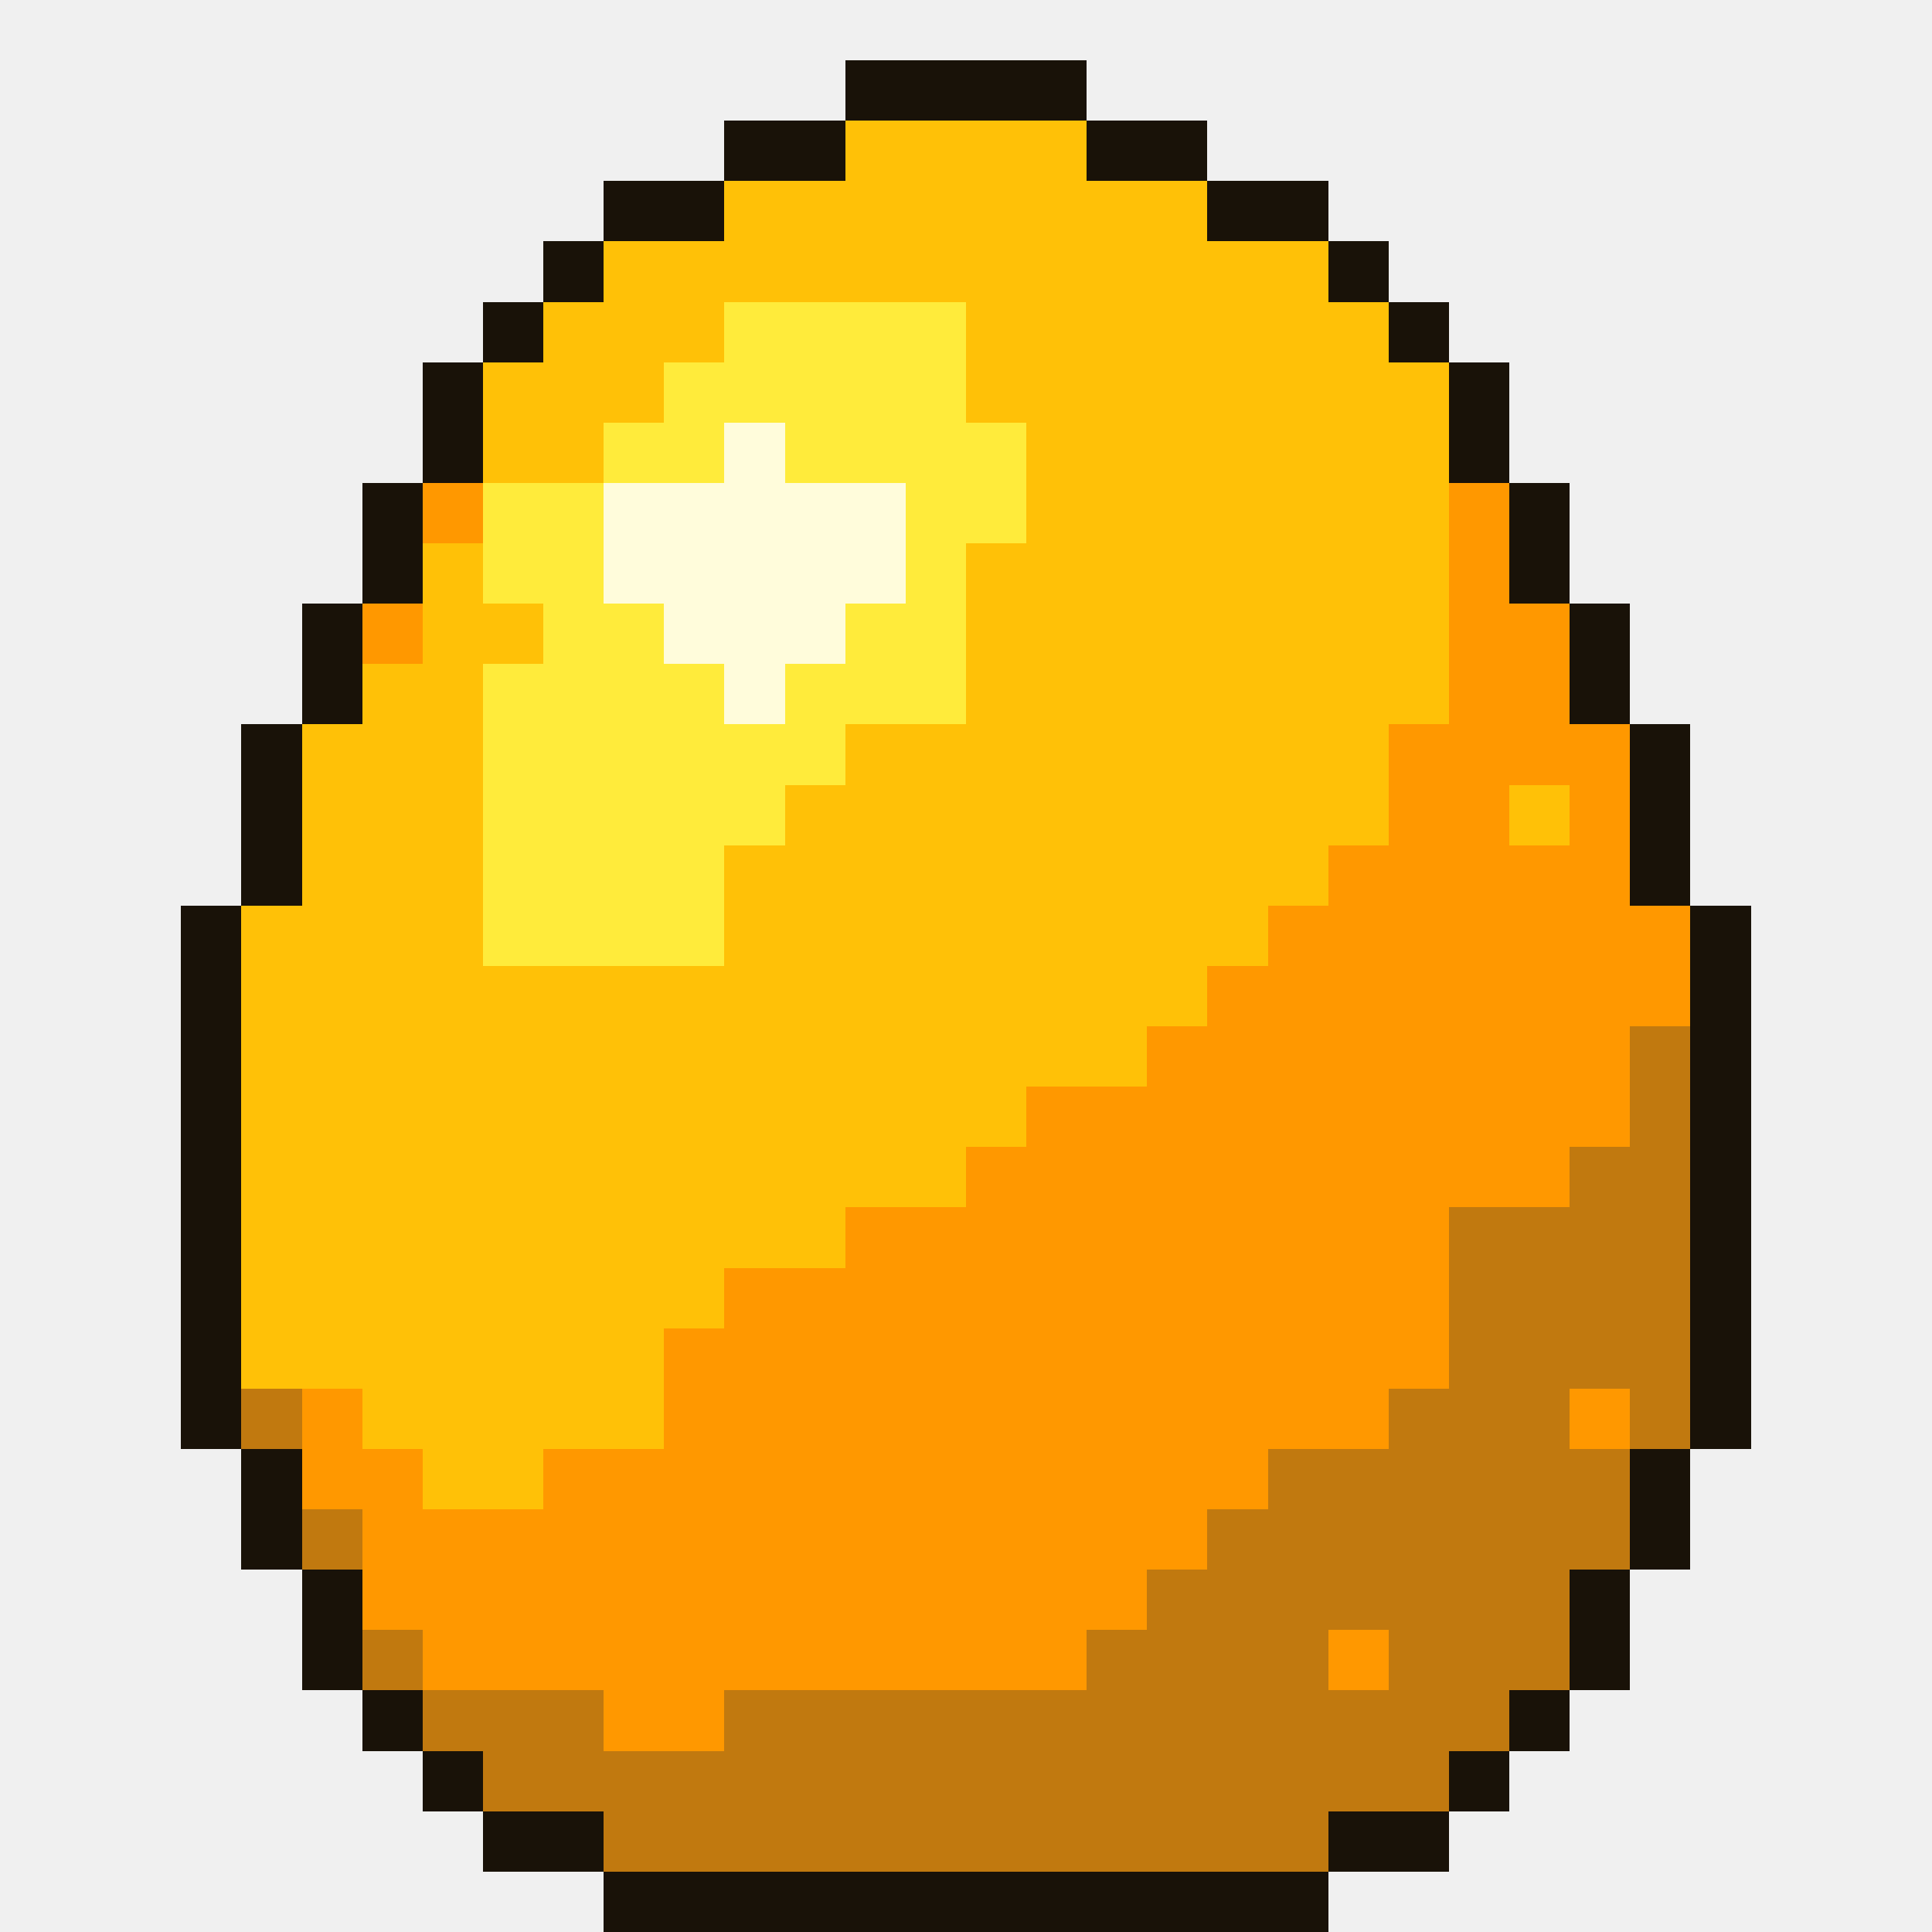
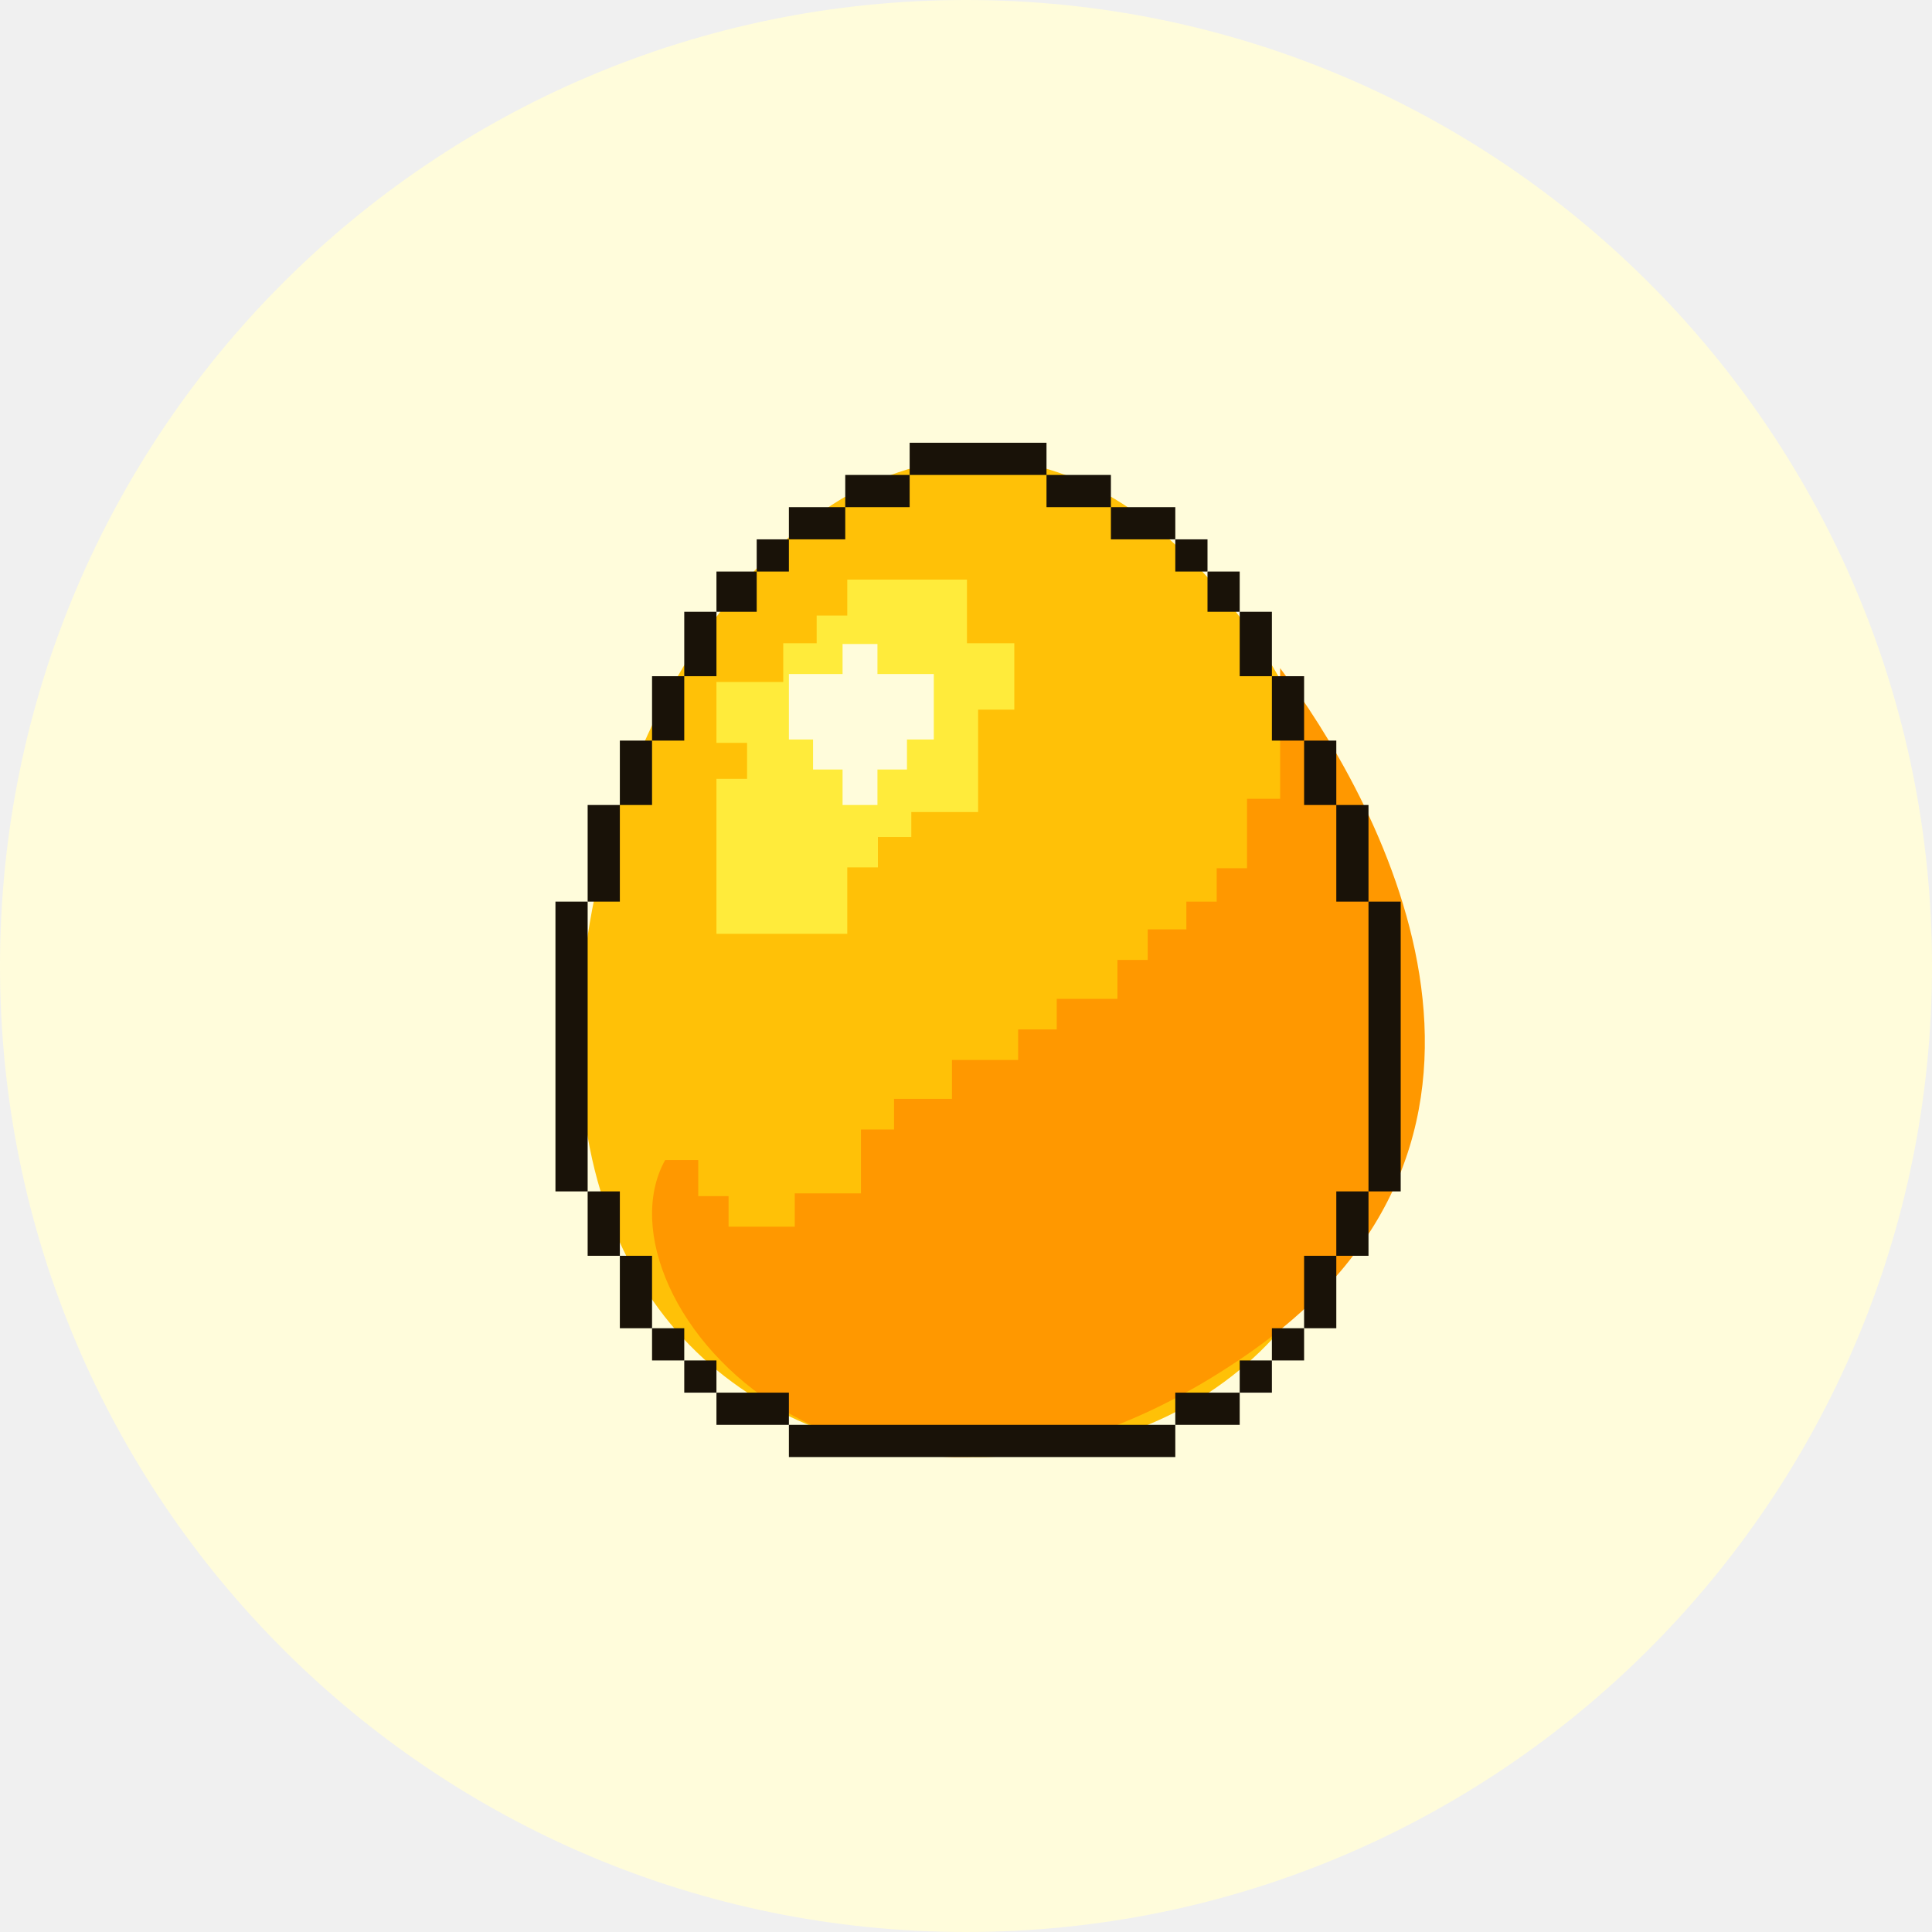
- <svg xmlns="http://www.w3.org/2000/svg" version="1.1" width="32" height="32" shape-rendering="crispEdges">
-   <rect x="14" y="1" width="1" height="1" fill="#191208" />
-   <rect x="15" y="1" width="1" height="1" fill="#191208" />
-   <rect x="16" y="1" width="1" height="1" fill="#191208" />
-   <rect x="17" y="1" width="1" height="1" fill="#191208" />
-   <rect x="12" y="2" width="1" height="1" fill="#191208" />
-   <rect x="13" y="2" width="1" height="1" fill="#191208" />
-   <rect x="14" y="2" width="1" height="1" fill="#FFC107" />
-   <rect x="15" y="2" width="1" height="1" fill="#FFC107" />
-   <rect x="16" y="2" width="1" height="1" fill="#FFC107" />
-   <rect x="17" y="2" width="1" height="1" fill="#FFC107" />
-   <rect x="18" y="2" width="1" height="1" fill="#191208" />
-   <rect x="19" y="2" width="1" height="1" fill="#191208" />
-   <rect x="10" y="3" width="1" height="1" fill="#191208" />
-   <rect x="11" y="3" width="1" height="1" fill="#191208" />
-   <rect x="12" y="3" width="1" height="1" fill="#FFC107" />
-   <rect x="13" y="3" width="1" height="1" fill="#FFC107" />
-   <rect x="14" y="3" width="1" height="1" fill="#FFC107" />
-   <rect x="15" y="3" width="1" height="1" fill="#FFC107" />
-   <rect x="16" y="3" width="1" height="1" fill="#FFC107" />
-   <rect x="17" y="3" width="1" height="1" fill="#FFC107" />
-   <rect x="18" y="3" width="1" height="1" fill="#FFC107" />
-   <rect x="19" y="3" width="1" height="1" fill="#FFC107" />
-   <rect x="20" y="3" width="1" height="1" fill="#191208" />
-   <rect x="21" y="3" width="1" height="1" fill="#191208" />
-   <rect x="9" y="4" width="1" height="1" fill="#191208" />
-   <rect x="10" y="4" width="1" height="1" fill="#FFC107" />
-   <rect x="11" y="4" width="1" height="1" fill="#FFC107" />
-   <rect x="12" y="4" width="1" height="1" fill="#FFC107" />
-   <rect x="13" y="4" width="1" height="1" fill="#FFC107" />
-   <rect x="14" y="4" width="1" height="1" fill="#FFC107" />
-   <rect x="15" y="4" width="1" height="1" fill="#FFC107" />
-   <rect x="16" y="4" width="1" height="1" fill="#FFC107" />
-   <rect x="17" y="4" width="1" height="1" fill="#FFC107" />
-   <rect x="18" y="4" width="1" height="1" fill="#FFC107" />
-   <rect x="19" y="4" width="1" height="1" fill="#FFC107" />
-   <rect x="20" y="4" width="1" height="1" fill="#FFC107" />
-   <rect x="21" y="4" width="1" height="1" fill="#FFC107" />
-   <rect x="22" y="4" width="1" height="1" fill="#191208" />
-   <rect x="8" y="5" width="1" height="1" fill="#191208" />
-   <rect x="9" y="5" width="1" height="1" fill="#FFC107" />
-   <rect x="10" y="5" width="1" height="1" fill="#FFC107" />
-   <rect x="11" y="5" width="1" height="1" fill="#FFC107" />
-   <rect x="12" y="5" width="1" height="1" fill="#FFEB3B" />
-   <rect x="13" y="5" width="1" height="1" fill="#FFEB3B" />
-   <rect x="14" y="5" width="1" height="1" fill="#FFEB3B" />
-   <rect x="15" y="5" width="1" height="1" fill="#FFEB3B" />
-   <rect x="16" y="5" width="1" height="1" fill="#FFC107" />
-   <rect x="17" y="5" width="1" height="1" fill="#FFC107" />
-   <rect x="18" y="5" width="1" height="1" fill="#FFC107" />
-   <rect x="19" y="5" width="1" height="1" fill="#FFC107" />
-   <rect x="20" y="5" width="1" height="1" fill="#FFC107" />
-   <rect x="21" y="5" width="1" height="1" fill="#FFC107" />
-   <rect x="22" y="5" width="1" height="1" fill="#FFC107" />
-   <rect x="23" y="5" width="1" height="1" fill="#191208" />
-   <rect x="7" y="6" width="1" height="1" fill="#191208" />
-   <rect x="8" y="6" width="1" height="1" fill="#FFC107" />
-   <rect x="9" y="6" width="1" height="1" fill="#FFC107" />
-   <rect x="10" y="6" width="1" height="1" fill="#FFC107" />
-   <rect x="11" y="6" width="1" height="1" fill="#FFEB3B" />
-   <rect x="12" y="6" width="1" height="1" fill="#FFEB3B" />
-   <rect x="13" y="6" width="1" height="1" fill="#FFEB3B" />
-   <rect x="14" y="6" width="1" height="1" fill="#FFEB3B" />
-   <rect x="15" y="6" width="1" height="1" fill="#FFEB3B" />
-   <rect x="16" y="6" width="1" height="1" fill="#FFC107" />
-   <rect x="17" y="6" width="1" height="1" fill="#FFC107" />
-   <rect x="18" y="6" width="1" height="1" fill="#FFC107" />
-   <rect x="19" y="6" width="1" height="1" fill="#FFC107" />
-   <rect x="20" y="6" width="1" height="1" fill="#FFC107" />
-   <rect x="21" y="6" width="1" height="1" fill="#FFC107" />
-   <rect x="22" y="6" width="1" height="1" fill="#FFC107" />
-   <rect x="23" y="6" width="1" height="1" fill="#FFC107" />
-   <rect x="24" y="6" width="1" height="1" fill="#191208" />
-   <rect x="7" y="7" width="1" height="1" fill="#191208" />
-   <rect x="8" y="7" width="1" height="1" fill="#FFC107" />
-   <rect x="9" y="7" width="1" height="1" fill="#FFC107" />
-   <rect x="10" y="7" width="1" height="1" fill="#FFEB3B" />
-   <rect x="11" y="7" width="1" height="1" fill="#FFEB3B" />
-   <rect x="12" y="7" width="1" height="1" fill="#FFFCDB" />
-   <rect x="13" y="7" width="1" height="1" fill="#FFEB3B" />
-   <rect x="14" y="7" width="1" height="1" fill="#FFEB3B" />
-   <rect x="15" y="7" width="1" height="1" fill="#FFEB3B" />
-   <rect x="16" y="7" width="1" height="1" fill="#FFEB3B" />
-   <rect x="17" y="7" width="1" height="1" fill="#FFC107" />
-   <rect x="18" y="7" width="1" height="1" fill="#FFC107" />
-   <rect x="19" y="7" width="1" height="1" fill="#FFC107" />
-   <rect x="20" y="7" width="1" height="1" fill="#FFC107" />
-   <rect x="21" y="7" width="1" height="1" fill="#FFC107" />
-   <rect x="22" y="7" width="1" height="1" fill="#FFC107" />
-   <rect x="23" y="7" width="1" height="1" fill="#FFC107" />
-   <rect x="24" y="7" width="1" height="1" fill="#191208" />
-   <rect x="6" y="8" width="1" height="1" fill="#191208" />
-   <rect x="7" y="8" width="1" height="1" fill="#FF9800" />
-   <rect x="8" y="8" width="1" height="1" fill="#FFEB3B" />
-   <rect x="9" y="8" width="1" height="1" fill="#FFEB3B" />
-   <rect x="10" y="8" width="1" height="1" fill="#FFFCDB" />
-   <rect x="11" y="8" width="1" height="1" fill="#FFFCDB" />
-   <rect x="12" y="8" width="1" height="1" fill="#FFFCDB" />
-   <rect x="13" y="8" width="1" height="1" fill="#FFFCDB" />
-   <rect x="14" y="8" width="1" height="1" fill="#FFFCDB" />
-   <rect x="15" y="8" width="1" height="1" fill="#FFEB3B" />
-   <rect x="16" y="8" width="1" height="1" fill="#FFEB3B" />
-   <rect x="17" y="8" width="1" height="1" fill="#FFC107" />
-   <rect x="18" y="8" width="1" height="1" fill="#FFC107" />
-   <rect x="19" y="8" width="1" height="1" fill="#FFC107" />
-   <rect x="20" y="8" width="1" height="1" fill="#FFC107" />
-   <rect x="21" y="8" width="1" height="1" fill="#FFC107" />
-   <rect x="22" y="8" width="1" height="1" fill="#FFC107" />
-   <rect x="23" y="8" width="1" height="1" fill="#FFC107" />
-   <rect x="24" y="8" width="1" height="1" fill="#FF9800" />
-   <rect x="25" y="8" width="1" height="1" fill="#191208" />
-   <rect x="6" y="9" width="1" height="1" fill="#191208" />
-   <rect x="7" y="9" width="1" height="1" fill="#FFC107" />
-   <rect x="8" y="9" width="1" height="1" fill="#FFEB3B" />
-   <rect x="9" y="9" width="1" height="1" fill="#FFEB3B" />
-   <rect x="10" y="9" width="1" height="1" fill="#FFFCDB" />
-   <rect x="11" y="9" width="1" height="1" fill="#FFFCDB" />
-   <rect x="12" y="9" width="1" height="1" fill="#FFFCDB" />
-   <rect x="13" y="9" width="1" height="1" fill="#FFFCDB" />
-   <rect x="14" y="9" width="1" height="1" fill="#FFFCDB" />
-   <rect x="15" y="9" width="1" height="1" fill="#FFEB3B" />
-   <rect x="16" y="9" width="1" height="1" fill="#FFC107" />
-   <rect x="17" y="9" width="1" height="1" fill="#FFC107" />
-   <rect x="18" y="9" width="1" height="1" fill="#FFC107" />
-   <rect x="19" y="9" width="1" height="1" fill="#FFC107" />
-   <rect x="20" y="9" width="1" height="1" fill="#FFC107" />
-   <rect x="21" y="9" width="1" height="1" fill="#FFC107" />
-   <rect x="22" y="9" width="1" height="1" fill="#FFC107" />
-   <rect x="23" y="9" width="1" height="1" fill="#FFC107" />
-   <rect x="24" y="9" width="1" height="1" fill="#FF9800" />
-   <rect x="25" y="9" width="1" height="1" fill="#191208" />
-   <rect x="5" y="10" width="1" height="1" fill="#191208" />
-   <rect x="6" y="10" width="1" height="1" fill="#FF9800" />
-   <rect x="7" y="10" width="1" height="1" fill="#FFC107" />
-   <rect x="8" y="10" width="1" height="1" fill="#FFC107" />
-   <rect x="9" y="10" width="1" height="1" fill="#FFEB3B" />
-   <rect x="10" y="10" width="1" height="1" fill="#FFEB3B" />
-   <rect x="11" y="10" width="1" height="1" fill="#FFFCDB" />
-   <rect x="12" y="10" width="1" height="1" fill="#FFFCDB" />
-   <rect x="13" y="10" width="1" height="1" fill="#FFFCDB" />
-   <rect x="14" y="10" width="1" height="1" fill="#FFEB3B" />
-   <rect x="15" y="10" width="1" height="1" fill="#FFEB3B" />
-   <rect x="16" y="10" width="1" height="1" fill="#FFC107" />
-   <rect x="17" y="10" width="1" height="1" fill="#FFC107" />
-   <rect x="18" y="10" width="1" height="1" fill="#FFC107" />
-   <rect x="19" y="10" width="1" height="1" fill="#FFC107" />
-   <rect x="20" y="10" width="1" height="1" fill="#FFC107" />
-   <rect x="21" y="10" width="1" height="1" fill="#FFC107" />
-   <rect x="22" y="10" width="1" height="1" fill="#FFC107" />
-   <rect x="23" y="10" width="1" height="1" fill="#FFC107" />
-   <rect x="24" y="10" width="1" height="1" fill="#FF9800" />
-   <rect x="25" y="10" width="1" height="1" fill="#FF9800" />
-   <rect x="26" y="10" width="1" height="1" fill="#191208" />
-   <rect x="5" y="11" width="1" height="1" fill="#191208" />
-   <rect x="6" y="11" width="1" height="1" fill="#FFC107" />
-   <rect x="7" y="11" width="1" height="1" fill="#FFC107" />
-   <rect x="8" y="11" width="1" height="1" fill="#FFEB3B" />
-   <rect x="9" y="11" width="1" height="1" fill="#FFEB3B" />
-   <rect x="10" y="11" width="1" height="1" fill="#FFEB3B" />
-   <rect x="11" y="11" width="1" height="1" fill="#FFEB3B" />
-   <rect x="12" y="11" width="1" height="1" fill="#FFFCDB" />
-   <rect x="13" y="11" width="1" height="1" fill="#FFEB3B" />
-   <rect x="14" y="11" width="1" height="1" fill="#FFEB3B" />
-   <rect x="15" y="11" width="1" height="1" fill="#FFEB3B" />
-   <rect x="16" y="11" width="1" height="1" fill="#FFC107" />
-   <rect x="17" y="11" width="1" height="1" fill="#FFC107" />
-   <rect x="18" y="11" width="1" height="1" fill="#FFC107" />
-   <rect x="19" y="11" width="1" height="1" fill="#FFC107" />
-   <rect x="20" y="11" width="1" height="1" fill="#FFC107" />
-   <rect x="21" y="11" width="1" height="1" fill="#FFC107" />
-   <rect x="22" y="11" width="1" height="1" fill="#FFC107" />
-   <rect x="23" y="11" width="1" height="1" fill="#FFC107" />
-   <rect x="24" y="11" width="1" height="1" fill="#FF9800" />
-   <rect x="25" y="11" width="1" height="1" fill="#FF9800" />
-   <rect x="26" y="11" width="1" height="1" fill="#191208" />
-   <rect x="4" y="12" width="1" height="1" fill="#191208" />
-   <rect x="5" y="12" width="1" height="1" fill="#FFC107" />
-   <rect x="6" y="12" width="1" height="1" fill="#FFC107" />
-   <rect x="7" y="12" width="1" height="1" fill="#FFC107" />
-   <rect x="8" y="12" width="1" height="1" fill="#FFEB3B" />
-   <rect x="9" y="12" width="1" height="1" fill="#FFEB3B" />
-   <rect x="10" y="12" width="1" height="1" fill="#FFEB3B" />
-   <rect x="11" y="12" width="1" height="1" fill="#FFEB3B" />
-   <rect x="12" y="12" width="1" height="1" fill="#FFEB3B" />
-   <rect x="13" y="12" width="1" height="1" fill="#FFEB3B" />
-   <rect x="14" y="12" width="1" height="1" fill="#FFC107" />
-   <rect x="15" y="12" width="1" height="1" fill="#FFC107" />
-   <rect x="16" y="12" width="1" height="1" fill="#FFC107" />
-   <rect x="17" y="12" width="1" height="1" fill="#FFC107" />
-   <rect x="18" y="12" width="1" height="1" fill="#FFC107" />
-   <rect x="19" y="12" width="1" height="1" fill="#FFC107" />
-   <rect x="20" y="12" width="1" height="1" fill="#FFC107" />
-   <rect x="21" y="12" width="1" height="1" fill="#FFC107" />
-   <rect x="22" y="12" width="1" height="1" fill="#FFC107" />
-   <rect x="23" y="12" width="1" height="1" fill="#FF9800" />
-   <rect x="24" y="12" width="1" height="1" fill="#FF9800" />
-   <rect x="25" y="12" width="1" height="1" fill="#FF9800" />
-   <rect x="26" y="12" width="1" height="1" fill="#FF9800" />
-   <rect x="27" y="12" width="1" height="1" fill="#191208" />
-   <rect x="4" y="13" width="1" height="1" fill="#191208" />
-   <rect x="5" y="13" width="1" height="1" fill="#FFC107" />
-   <rect x="6" y="13" width="1" height="1" fill="#FFC107" />
-   <rect x="7" y="13" width="1" height="1" fill="#FFC107" />
-   <rect x="8" y="13" width="1" height="1" fill="#FFEB3B" />
-   <rect x="9" y="13" width="1" height="1" fill="#FFEB3B" />
-   <rect x="10" y="13" width="1" height="1" fill="#FFEB3B" />
-   <rect x="11" y="13" width="1" height="1" fill="#FFEB3B" />
-   <rect x="12" y="13" width="1" height="1" fill="#FFEB3B" />
-   <rect x="13" y="13" width="1" height="1" fill="#FFC107" />
-   <rect x="14" y="13" width="1" height="1" fill="#FFC107" />
-   <rect x="15" y="13" width="1" height="1" fill="#FFC107" />
-   <rect x="16" y="13" width="1" height="1" fill="#FFC107" />
-   <rect x="17" y="13" width="1" height="1" fill="#FFC107" />
-   <rect x="18" y="13" width="1" height="1" fill="#FFC107" />
-   <rect x="19" y="13" width="1" height="1" fill="#FFC107" />
-   <rect x="20" y="13" width="1" height="1" fill="#FFC107" />
-   <rect x="21" y="13" width="1" height="1" fill="#FFC107" />
-   <rect x="22" y="13" width="1" height="1" fill="#FFC107" />
-   <rect x="23" y="13" width="1" height="1" fill="#FF9800" />
-   <rect x="24" y="13" width="1" height="1" fill="#FF9800" />
-   <rect x="25" y="13" width="1" height="1" fill="#FFC107" />
-   <rect x="26" y="13" width="1" height="1" fill="#FF9800" />
-   <rect x="27" y="13" width="1" height="1" fill="#191208" />
-   <rect x="4" y="14" width="1" height="1" fill="#191208" />
-   <rect x="5" y="14" width="1" height="1" fill="#FFC107" />
-   <rect x="6" y="14" width="1" height="1" fill="#FFC107" />
-   <rect x="7" y="14" width="1" height="1" fill="#FFC107" />
-   <rect x="8" y="14" width="1" height="1" fill="#FFEB3B" />
-   <rect x="9" y="14" width="1" height="1" fill="#FFEB3B" />
-   <rect x="10" y="14" width="1" height="1" fill="#FFEB3B" />
-   <rect x="11" y="14" width="1" height="1" fill="#FFEB3B" />
-   <rect x="12" y="14" width="1" height="1" fill="#FFC107" />
-   <rect x="13" y="14" width="1" height="1" fill="#FFC107" />
-   <rect x="14" y="14" width="1" height="1" fill="#FFC107" />
-   <rect x="15" y="14" width="1" height="1" fill="#FFC107" />
-   <rect x="16" y="14" width="1" height="1" fill="#FFC107" />
-   <rect x="17" y="14" width="1" height="1" fill="#FFC107" />
-   <rect x="18" y="14" width="1" height="1" fill="#FFC107" />
-   <rect x="19" y="14" width="1" height="1" fill="#FFC107" />
-   <rect x="20" y="14" width="1" height="1" fill="#FFC107" />
-   <rect x="21" y="14" width="1" height="1" fill="#FFC107" />
-   <rect x="22" y="14" width="1" height="1" fill="#FF9800" />
-   <rect x="23" y="14" width="1" height="1" fill="#FF9800" />
-   <rect x="24" y="14" width="1" height="1" fill="#FF9800" />
-   <rect x="25" y="14" width="1" height="1" fill="#FF9800" />
-   <rect x="26" y="14" width="1" height="1" fill="#FF9800" />
-   <rect x="27" y="14" width="1" height="1" fill="#191208" />
-   <rect x="3" y="15" width="1" height="1" fill="#191208" />
-   <rect x="4" y="15" width="1" height="1" fill="#FFC107" />
-   <rect x="5" y="15" width="1" height="1" fill="#FFC107" />
-   <rect x="6" y="15" width="1" height="1" fill="#FFC107" />
-   <rect x="7" y="15" width="1" height="1" fill="#FFC107" />
-   <rect x="8" y="15" width="1" height="1" fill="#FFEB3B" />
-   <rect x="9" y="15" width="1" height="1" fill="#FFEB3B" />
-   <rect x="10" y="15" width="1" height="1" fill="#FFEB3B" />
-   <rect x="11" y="15" width="1" height="1" fill="#FFEB3B" />
-   <rect x="12" y="15" width="1" height="1" fill="#FFC107" />
-   <rect x="13" y="15" width="1" height="1" fill="#FFC107" />
-   <rect x="14" y="15" width="1" height="1" fill="#FFC107" />
-   <rect x="15" y="15" width="1" height="1" fill="#FFC107" />
-   <rect x="16" y="15" width="1" height="1" fill="#FFC107" />
-   <rect x="17" y="15" width="1" height="1" fill="#FFC107" />
-   <rect x="18" y="15" width="1" height="1" fill="#FFC107" />
-   <rect x="19" y="15" width="1" height="1" fill="#FFC107" />
-   <rect x="20" y="15" width="1" height="1" fill="#FFC107" />
-   <rect x="21" y="15" width="1" height="1" fill="#FF9800" />
-   <rect x="22" y="15" width="1" height="1" fill="#FF9800" />
-   <rect x="23" y="15" width="1" height="1" fill="#FF9800" />
-   <rect x="24" y="15" width="1" height="1" fill="#FF9800" />
-   <rect x="25" y="15" width="1" height="1" fill="#FF9800" />
-   <rect x="26" y="15" width="1" height="1" fill="#FF9800" />
-   <rect x="27" y="15" width="1" height="1" fill="#FF9800" />
-   <rect x="28" y="15" width="1" height="1" fill="#191208" />
-   <rect x="3" y="16" width="1" height="1" fill="#191208" />
-   <rect x="4" y="16" width="1" height="1" fill="#FFC107" />
-   <rect x="5" y="16" width="1" height="1" fill="#FFC107" />
-   <rect x="6" y="16" width="1" height="1" fill="#FFC107" />
-   <rect x="7" y="16" width="1" height="1" fill="#FFC107" />
-   <rect x="8" y="16" width="1" height="1" fill="#FFC107" />
-   <rect x="9" y="16" width="1" height="1" fill="#FFC107" />
-   <rect x="10" y="16" width="1" height="1" fill="#FFC107" />
-   <rect x="11" y="16" width="1" height="1" fill="#FFC107" />
-   <rect x="12" y="16" width="1" height="1" fill="#FFC107" />
-   <rect x="13" y="16" width="1" height="1" fill="#FFC107" />
-   <rect x="14" y="16" width="1" height="1" fill="#FFC107" />
-   <rect x="15" y="16" width="1" height="1" fill="#FFC107" />
-   <rect x="16" y="16" width="1" height="1" fill="#FFC107" />
-   <rect x="17" y="16" width="1" height="1" fill="#FFC107" />
-   <rect x="18" y="16" width="1" height="1" fill="#FFC107" />
-   <rect x="19" y="16" width="1" height="1" fill="#FFC107" />
-   <rect x="20" y="16" width="1" height="1" fill="#FF9800" />
-   <rect x="21" y="16" width="1" height="1" fill="#FF9800" />
-   <rect x="22" y="16" width="1" height="1" fill="#FF9800" />
-   <rect x="23" y="16" width="1" height="1" fill="#FF9800" />
-   <rect x="24" y="16" width="1" height="1" fill="#FF9800" />
-   <rect x="25" y="16" width="1" height="1" fill="#FF9800" />
-   <rect x="26" y="16" width="1" height="1" fill="#FF9800" />
-   <rect x="27" y="16" width="1" height="1" fill="#FF9800" />
-   <rect x="28" y="16" width="1" height="1" fill="#191208" />
-   <rect x="3" y="17" width="1" height="1" fill="#191208" />
-   <rect x="4" y="17" width="1" height="1" fill="#FFC107" />
-   <rect x="5" y="17" width="1" height="1" fill="#FFC107" />
-   <rect x="6" y="17" width="1" height="1" fill="#FFC107" />
-   <rect x="7" y="17" width="1" height="1" fill="#FFC107" />
-   <rect x="8" y="17" width="1" height="1" fill="#FFC107" />
-   <rect x="9" y="17" width="1" height="1" fill="#FFC107" />
-   <rect x="10" y="17" width="1" height="1" fill="#FFC107" />
-   <rect x="11" y="17" width="1" height="1" fill="#FFC107" />
-   <rect x="12" y="17" width="1" height="1" fill="#FFC107" />
-   <rect x="13" y="17" width="1" height="1" fill="#FFC107" />
-   <rect x="14" y="17" width="1" height="1" fill="#FFC107" />
-   <rect x="15" y="17" width="1" height="1" fill="#FFC107" />
-   <rect x="16" y="17" width="1" height="1" fill="#FFC107" />
-   <rect x="17" y="17" width="1" height="1" fill="#FFC107" />
-   <rect x="18" y="17" width="1" height="1" fill="#FFC107" />
-   <rect x="19" y="17" width="1" height="1" fill="#FF9800" />
-   <rect x="20" y="17" width="1" height="1" fill="#FF9800" />
-   <rect x="21" y="17" width="1" height="1" fill="#FF9800" />
-   <rect x="22" y="17" width="1" height="1" fill="#FF9800" />
-   <rect x="23" y="17" width="1" height="1" fill="#FF9800" />
-   <rect x="24" y="17" width="1" height="1" fill="#FF9800" />
-   <rect x="25" y="17" width="1" height="1" fill="#FF9800" />
-   <rect x="26" y="17" width="1" height="1" fill="#FF9800" />
-   <rect x="27" y="17" width="1" height="1" fill="#C1790F" />
-   <rect x="28" y="17" width="1" height="1" fill="#191208" />
-   <rect x="3" y="18" width="1" height="1" fill="#191208" />
-   <rect x="4" y="18" width="1" height="1" fill="#FFC107" />
-   <rect x="5" y="18" width="1" height="1" fill="#FFC107" />
-   <rect x="6" y="18" width="1" height="1" fill="#FFC107" />
-   <rect x="7" y="18" width="1" height="1" fill="#FFC107" />
-   <rect x="8" y="18" width="1" height="1" fill="#FFC107" />
-   <rect x="9" y="18" width="1" height="1" fill="#FFC107" />
-   <rect x="10" y="18" width="1" height="1" fill="#FFC107" />
-   <rect x="11" y="18" width="1" height="1" fill="#FFC107" />
-   <rect x="12" y="18" width="1" height="1" fill="#FFC107" />
-   <rect x="13" y="18" width="1" height="1" fill="#FFC107" />
-   <rect x="14" y="18" width="1" height="1" fill="#FFC107" />
-   <rect x="15" y="18" width="1" height="1" fill="#FFC107" />
-   <rect x="16" y="18" width="1" height="1" fill="#FFC107" />
-   <rect x="17" y="18" width="1" height="1" fill="#FF9800" />
-   <rect x="18" y="18" width="1" height="1" fill="#FF9800" />
-   <rect x="19" y="18" width="1" height="1" fill="#FF9800" />
-   <rect x="20" y="18" width="1" height="1" fill="#FF9800" />
-   <rect x="21" y="18" width="1" height="1" fill="#FF9800" />
-   <rect x="22" y="18" width="1" height="1" fill="#FF9800" />
-   <rect x="23" y="18" width="1" height="1" fill="#FF9800" />
-   <rect x="24" y="18" width="1" height="1" fill="#FF9800" />
-   <rect x="25" y="18" width="1" height="1" fill="#FF9800" />
-   <rect x="26" y="18" width="1" height="1" fill="#FF9800" />
-   <rect x="27" y="18" width="1" height="1" fill="#C1790F" />
-   <rect x="28" y="18" width="1" height="1" fill="#191208" />
-   <rect x="3" y="19" width="1" height="1" fill="#191208" />
-   <rect x="4" y="19" width="1" height="1" fill="#FFC107" />
-   <rect x="5" y="19" width="1" height="1" fill="#FFC107" />
-   <rect x="6" y="19" width="1" height="1" fill="#FFC107" />
-   <rect x="7" y="19" width="1" height="1" fill="#FFC107" />
-   <rect x="8" y="19" width="1" height="1" fill="#FFC107" />
-   <rect x="9" y="19" width="1" height="1" fill="#FFC107" />
-   <rect x="10" y="19" width="1" height="1" fill="#FFC107" />
-   <rect x="11" y="19" width="1" height="1" fill="#FFC107" />
-   <rect x="12" y="19" width="1" height="1" fill="#FFC107" />
-   <rect x="13" y="19" width="1" height="1" fill="#FFC107" />
-   <rect x="14" y="19" width="1" height="1" fill="#FFC107" />
-   <rect x="15" y="19" width="1" height="1" fill="#FFC107" />
-   <rect x="16" y="19" width="1" height="1" fill="#FF9800" />
-   <rect x="17" y="19" width="1" height="1" fill="#FF9800" />
-   <rect x="18" y="19" width="1" height="1" fill="#FF9800" />
-   <rect x="19" y="19" width="1" height="1" fill="#FF9800" />
-   <rect x="20" y="19" width="1" height="1" fill="#FF9800" />
-   <rect x="21" y="19" width="1" height="1" fill="#FF9800" />
-   <rect x="22" y="19" width="1" height="1" fill="#FF9800" />
-   <rect x="23" y="19" width="1" height="1" fill="#FF9800" />
-   <rect x="24" y="19" width="1" height="1" fill="#FF9800" />
-   <rect x="25" y="19" width="1" height="1" fill="#FF9800" />
-   <rect x="26" y="19" width="1" height="1" fill="#C1790F" />
-   <rect x="27" y="19" width="1" height="1" fill="#C1790F" />
-   <rect x="28" y="19" width="1" height="1" fill="#191208" />
-   <rect x="3" y="20" width="1" height="1" fill="#191208" />
-   <rect x="4" y="20" width="1" height="1" fill="#FFC107" />
-   <rect x="5" y="20" width="1" height="1" fill="#FFC107" />
-   <rect x="6" y="20" width="1" height="1" fill="#FFC107" />
-   <rect x="7" y="20" width="1" height="1" fill="#FFC107" />
-   <rect x="8" y="20" width="1" height="1" fill="#FFC107" />
-   <rect x="9" y="20" width="1" height="1" fill="#FFC107" />
-   <rect x="10" y="20" width="1" height="1" fill="#FFC107" />
-   <rect x="11" y="20" width="1" height="1" fill="#FFC107" />
-   <rect x="12" y="20" width="1" height="1" fill="#FFC107" />
-   <rect x="13" y="20" width="1" height="1" fill="#FFC107" />
-   <rect x="14" y="20" width="1" height="1" fill="#FF9800" />
-   <rect x="15" y="20" width="1" height="1" fill="#FF9800" />
-   <rect x="16" y="20" width="1" height="1" fill="#FF9800" />
-   <rect x="17" y="20" width="1" height="1" fill="#FF9800" />
-   <rect x="18" y="20" width="1" height="1" fill="#FF9800" />
-   <rect x="19" y="20" width="1" height="1" fill="#FF9800" />
-   <rect x="20" y="20" width="1" height="1" fill="#FF9800" />
-   <rect x="21" y="20" width="1" height="1" fill="#FF9800" />
-   <rect x="22" y="20" width="1" height="1" fill="#FF9800" />
-   <rect x="23" y="20" width="1" height="1" fill="#FF9800" />
-   <rect x="24" y="20" width="1" height="1" fill="#C1790F" />
-   <rect x="25" y="20" width="1" height="1" fill="#C1790F" />
-   <rect x="26" y="20" width="1" height="1" fill="#C1790F" />
-   <rect x="27" y="20" width="1" height="1" fill="#C1790F" />
-   <rect x="28" y="20" width="1" height="1" fill="#191208" />
-   <rect x="3" y="21" width="1" height="1" fill="#191208" />
-   <rect x="4" y="21" width="1" height="1" fill="#FFC107" />
-   <rect x="5" y="21" width="1" height="1" fill="#FFC107" />
-   <rect x="6" y="21" width="1" height="1" fill="#FFC107" />
-   <rect x="7" y="21" width="1" height="1" fill="#FFC107" />
-   <rect x="8" y="21" width="1" height="1" fill="#FFC107" />
-   <rect x="9" y="21" width="1" height="1" fill="#FFC107" />
-   <rect x="10" y="21" width="1" height="1" fill="#FFC107" />
-   <rect x="11" y="21" width="1" height="1" fill="#FFC107" />
-   <rect x="12" y="21" width="1" height="1" fill="#FF9800" />
-   <rect x="13" y="21" width="1" height="1" fill="#FF9800" />
-   <rect x="14" y="21" width="1" height="1" fill="#FF9800" />
-   <rect x="15" y="21" width="1" height="1" fill="#FF9800" />
-   <rect x="16" y="21" width="1" height="1" fill="#FF9800" />
-   <rect x="17" y="21" width="1" height="1" fill="#FF9800" />
-   <rect x="18" y="21" width="1" height="1" fill="#FF9800" />
-   <rect x="19" y="21" width="1" height="1" fill="#FF9800" />
-   <rect x="20" y="21" width="1" height="1" fill="#FF9800" />
-   <rect x="21" y="21" width="1" height="1" fill="#FF9800" />
-   <rect x="22" y="21" width="1" height="1" fill="#FF9800" />
-   <rect x="23" y="21" width="1" height="1" fill="#FF9800" />
-   <rect x="24" y="21" width="1" height="1" fill="#C1790F" />
-   <rect x="25" y="21" width="1" height="1" fill="#C1790F" />
-   <rect x="26" y="21" width="1" height="1" fill="#C1790F" />
-   <rect x="27" y="21" width="1" height="1" fill="#C1790F" />
-   <rect x="28" y="21" width="1" height="1" fill="#191208" />
-   <rect x="3" y="22" width="1" height="1" fill="#191208" />
-   <rect x="4" y="22" width="1" height="1" fill="#FFC107" />
-   <rect x="5" y="22" width="1" height="1" fill="#FFC107" />
-   <rect x="6" y="22" width="1" height="1" fill="#FFC107" />
-   <rect x="7" y="22" width="1" height="1" fill="#FFC107" />
-   <rect x="8" y="22" width="1" height="1" fill="#FFC107" />
-   <rect x="9" y="22" width="1" height="1" fill="#FFC107" />
-   <rect x="10" y="22" width="1" height="1" fill="#FFC107" />
-   <rect x="11" y="22" width="1" height="1" fill="#FF9800" />
-   <rect x="12" y="22" width="1" height="1" fill="#FF9800" />
-   <rect x="13" y="22" width="1" height="1" fill="#FF9800" />
-   <rect x="14" y="22" width="1" height="1" fill="#FF9800" />
-   <rect x="15" y="22" width="1" height="1" fill="#FF9800" />
-   <rect x="16" y="22" width="1" height="1" fill="#FF9800" />
-   <rect x="17" y="22" width="1" height="1" fill="#FF9800" />
-   <rect x="18" y="22" width="1" height="1" fill="#FF9800" />
-   <rect x="19" y="22" width="1" height="1" fill="#FF9800" />
-   <rect x="20" y="22" width="1" height="1" fill="#FF9800" />
-   <rect x="21" y="22" width="1" height="1" fill="#FF9800" />
-   <rect x="22" y="22" width="1" height="1" fill="#FF9800" />
-   <rect x="23" y="22" width="1" height="1" fill="#FF9800" />
-   <rect x="24" y="22" width="1" height="1" fill="#C1790F" />
-   <rect x="25" y="22" width="1" height="1" fill="#C1790F" />
-   <rect x="26" y="22" width="1" height="1" fill="#C1790F" />
-   <rect x="27" y="22" width="1" height="1" fill="#C1790F" />
-   <rect x="28" y="22" width="1" height="1" fill="#191208" />
-   <rect x="3" y="23" width="1" height="1" fill="#191208" />
-   <rect x="4" y="23" width="1" height="1" fill="#C1790F" />
-   <rect x="5" y="23" width="1" height="1" fill="#FF9800" />
-   <rect x="6" y="23" width="1" height="1" fill="#FFC107" />
-   <rect x="7" y="23" width="1" height="1" fill="#FFC107" />
-   <rect x="8" y="23" width="1" height="1" fill="#FFC107" />
-   <rect x="9" y="23" width="1" height="1" fill="#FFC107" />
-   <rect x="10" y="23" width="1" height="1" fill="#FFC107" />
-   <rect x="11" y="23" width="1" height="1" fill="#FF9800" />
-   <rect x="12" y="23" width="1" height="1" fill="#FF9800" />
-   <rect x="13" y="23" width="1" height="1" fill="#FF9800" />
-   <rect x="14" y="23" width="1" height="1" fill="#FF9800" />
-   <rect x="15" y="23" width="1" height="1" fill="#FF9800" />
-   <rect x="16" y="23" width="1" height="1" fill="#FF9800" />
-   <rect x="17" y="23" width="1" height="1" fill="#FF9800" />
-   <rect x="18" y="23" width="1" height="1" fill="#FF9800" />
-   <rect x="19" y="23" width="1" height="1" fill="#FF9800" />
-   <rect x="20" y="23" width="1" height="1" fill="#FF9800" />
-   <rect x="21" y="23" width="1" height="1" fill="#FF9800" />
-   <rect x="22" y="23" width="1" height="1" fill="#FF9800" />
-   <rect x="23" y="23" width="1" height="1" fill="#C1790F" />
-   <rect x="24" y="23" width="1" height="1" fill="#C1790F" />
-   <rect x="25" y="23" width="1" height="1" fill="#C1790F" />
-   <rect x="26" y="23" width="1" height="1" fill="#FF9800" />
-   <rect x="27" y="23" width="1" height="1" fill="#C1790F" />
-   <rect x="28" y="23" width="1" height="1" fill="#191208" />
-   <rect x="4" y="24" width="1" height="1" fill="#191208" />
-   <rect x="5" y="24" width="1" height="1" fill="#FF9800" />
-   <rect x="6" y="24" width="1" height="1" fill="#FF9800" />
-   <rect x="7" y="24" width="1" height="1" fill="#FFC107" />
-   <rect x="8" y="24" width="1" height="1" fill="#FFC107" />
-   <rect x="9" y="24" width="1" height="1" fill="#FF9800" />
-   <rect x="10" y="24" width="1" height="1" fill="#FF9800" />
-   <rect x="11" y="24" width="1" height="1" fill="#FF9800" />
-   <rect x="12" y="24" width="1" height="1" fill="#FF9800" />
-   <rect x="13" y="24" width="1" height="1" fill="#FF9800" />
-   <rect x="14" y="24" width="1" height="1" fill="#FF9800" />
-   <rect x="15" y="24" width="1" height="1" fill="#FF9800" />
-   <rect x="16" y="24" width="1" height="1" fill="#FF9800" />
-   <rect x="17" y="24" width="1" height="1" fill="#FF9800" />
-   <rect x="18" y="24" width="1" height="1" fill="#FF9800" />
-   <rect x="19" y="24" width="1" height="1" fill="#FF9800" />
-   <rect x="20" y="24" width="1" height="1" fill="#FF9800" />
-   <rect x="21" y="24" width="1" height="1" fill="#C1790F" />
-   <rect x="22" y="24" width="1" height="1" fill="#C1790F" />
-   <rect x="23" y="24" width="1" height="1" fill="#C1790F" />
-   <rect x="24" y="24" width="1" height="1" fill="#C1790F" />
-   <rect x="25" y="24" width="1" height="1" fill="#C1790F" />
-   <rect x="26" y="24" width="1" height="1" fill="#C1790F" />
-   <rect x="27" y="24" width="1" height="1" fill="#191208" />
-   <rect x="4" y="25" width="1" height="1" fill="#191208" />
-   <rect x="5" y="25" width="1" height="1" fill="#C1790F" />
-   <rect x="6" y="25" width="1" height="1" fill="#FF9800" />
-   <rect x="7" y="25" width="1" height="1" fill="#FF9800" />
-   <rect x="8" y="25" width="1" height="1" fill="#FF9800" />
-   <rect x="9" y="25" width="1" height="1" fill="#FF9800" />
-   <rect x="10" y="25" width="1" height="1" fill="#FF9800" />
-   <rect x="11" y="25" width="1" height="1" fill="#FF9800" />
-   <rect x="12" y="25" width="1" height="1" fill="#FF9800" />
-   <rect x="13" y="25" width="1" height="1" fill="#FF9800" />
-   <rect x="14" y="25" width="1" height="1" fill="#FF9800" />
-   <rect x="15" y="25" width="1" height="1" fill="#FF9800" />
-   <rect x="16" y="25" width="1" height="1" fill="#FF9800" />
-   <rect x="17" y="25" width="1" height="1" fill="#FF9800" />
-   <rect x="18" y="25" width="1" height="1" fill="#FF9800" />
-   <rect x="19" y="25" width="1" height="1" fill="#FF9800" />
-   <rect x="20" y="25" width="1" height="1" fill="#C1790F" />
-   <rect x="21" y="25" width="1" height="1" fill="#C1790F" />
-   <rect x="22" y="25" width="1" height="1" fill="#C1790F" />
-   <rect x="23" y="25" width="1" height="1" fill="#C1790F" />
-   <rect x="24" y="25" width="1" height="1" fill="#C1790F" />
-   <rect x="25" y="25" width="1" height="1" fill="#C1790F" />
-   <rect x="26" y="25" width="1" height="1" fill="#C1790F" />
-   <rect x="27" y="25" width="1" height="1" fill="#191208" />
-   <rect x="5" y="26" width="1" height="1" fill="#191208" />
-   <rect x="6" y="26" width="1" height="1" fill="#FF9800" />
-   <rect x="7" y="26" width="1" height="1" fill="#FF9800" />
-   <rect x="8" y="26" width="1" height="1" fill="#FF9800" />
-   <rect x="9" y="26" width="1" height="1" fill="#FF9800" />
-   <rect x="10" y="26" width="1" height="1" fill="#FF9800" />
-   <rect x="11" y="26" width="1" height="1" fill="#FF9800" />
-   <rect x="12" y="26" width="1" height="1" fill="#FF9800" />
-   <rect x="13" y="26" width="1" height="1" fill="#FF9800" />
-   <rect x="14" y="26" width="1" height="1" fill="#FF9800" />
-   <rect x="15" y="26" width="1" height="1" fill="#FF9800" />
-   <rect x="16" y="26" width="1" height="1" fill="#FF9800" />
-   <rect x="17" y="26" width="1" height="1" fill="#FF9800" />
-   <rect x="18" y="26" width="1" height="1" fill="#FF9800" />
-   <rect x="19" y="26" width="1" height="1" fill="#C1790F" />
-   <rect x="20" y="26" width="1" height="1" fill="#C1790F" />
-   <rect x="21" y="26" width="1" height="1" fill="#C1790F" />
-   <rect x="22" y="26" width="1" height="1" fill="#C1790F" />
-   <rect x="23" y="26" width="1" height="1" fill="#C1790F" />
-   <rect x="24" y="26" width="1" height="1" fill="#C1790F" />
-   <rect x="25" y="26" width="1" height="1" fill="#C1790F" />
-   <rect x="26" y="26" width="1" height="1" fill="#191208" />
-   <rect x="5" y="27" width="1" height="1" fill="#191208" />
-   <rect x="6" y="27" width="1" height="1" fill="#C1790F" />
-   <rect x="7" y="27" width="1" height="1" fill="#FF9800" />
-   <rect x="8" y="27" width="1" height="1" fill="#FF9800" />
-   <rect x="9" y="27" width="1" height="1" fill="#FF9800" />
-   <rect x="10" y="27" width="1" height="1" fill="#FF9800" />
-   <rect x="11" y="27" width="1" height="1" fill="#FF9800" />
-   <rect x="12" y="27" width="1" height="1" fill="#FF9800" />
-   <rect x="13" y="27" width="1" height="1" fill="#FF9800" />
-   <rect x="14" y="27" width="1" height="1" fill="#FF9800" />
-   <rect x="15" y="27" width="1" height="1" fill="#FF9800" />
-   <rect x="16" y="27" width="1" height="1" fill="#FF9800" />
-   <rect x="17" y="27" width="1" height="1" fill="#FF9800" />
-   <rect x="18" y="27" width="1" height="1" fill="#C1790F" />
-   <rect x="19" y="27" width="1" height="1" fill="#C1790F" />
-   <rect x="20" y="27" width="1" height="1" fill="#C1790F" />
-   <rect x="21" y="27" width="1" height="1" fill="#C1790F" />
-   <rect x="22" y="27" width="1" height="1" fill="#FF9800" />
-   <rect x="23" y="27" width="1" height="1" fill="#C1790F" />
-   <rect x="24" y="27" width="1" height="1" fill="#C1790F" />
-   <rect x="25" y="27" width="1" height="1" fill="#C1790F" />
-   <rect x="26" y="27" width="1" height="1" fill="#191208" />
-   <rect x="6" y="28" width="1" height="1" fill="#191208" />
-   <rect x="7" y="28" width="1" height="1" fill="#C1790F" />
-   <rect x="8" y="28" width="1" height="1" fill="#C1790F" />
-   <rect x="9" y="28" width="1" height="1" fill="#C1790F" />
-   <rect x="10" y="28" width="1" height="1" fill="#FF9800" />
-   <rect x="11" y="28" width="1" height="1" fill="#FF9800" />
-   <rect x="12" y="28" width="1" height="1" fill="#C1790F" />
-   <rect x="13" y="28" width="1" height="1" fill="#C1790F" />
-   <rect x="14" y="28" width="1" height="1" fill="#C1790F" />
-   <rect x="15" y="28" width="1" height="1" fill="#C1790F" />
-   <rect x="16" y="28" width="1" height="1" fill="#C1790F" />
-   <rect x="17" y="28" width="1" height="1" fill="#C1790F" />
-   <rect x="18" y="28" width="1" height="1" fill="#C1790F" />
-   <rect x="19" y="28" width="1" height="1" fill="#C1790F" />
-   <rect x="20" y="28" width="1" height="1" fill="#C1790F" />
-   <rect x="21" y="28" width="1" height="1" fill="#C1790F" />
-   <rect x="22" y="28" width="1" height="1" fill="#C1790F" />
-   <rect x="23" y="28" width="1" height="1" fill="#C1790F" />
-   <rect x="24" y="28" width="1" height="1" fill="#C1790F" />
-   <rect x="25" y="28" width="1" height="1" fill="#191208" />
-   <rect x="7" y="29" width="1" height="1" fill="#191208" />
-   <rect x="8" y="29" width="1" height="1" fill="#C1790F" />
-   <rect x="9" y="29" width="1" height="1" fill="#C1790F" />
-   <rect x="10" y="29" width="1" height="1" fill="#C1790F" />
-   <rect x="11" y="29" width="1" height="1" fill="#C1790F" />
-   <rect x="12" y="29" width="1" height="1" fill="#C1790F" />
-   <rect x="13" y="29" width="1" height="1" fill="#C1790F" />
-   <rect x="14" y="29" width="1" height="1" fill="#C1790F" />
-   <rect x="15" y="29" width="1" height="1" fill="#C1790F" />
-   <rect x="16" y="29" width="1" height="1" fill="#C1790F" />
-   <rect x="17" y="29" width="1" height="1" fill="#C1790F" />
-   <rect x="18" y="29" width="1" height="1" fill="#C1790F" />
-   <rect x="19" y="29" width="1" height="1" fill="#C1790F" />
-   <rect x="20" y="29" width="1" height="1" fill="#C1790F" />
-   <rect x="21" y="29" width="1" height="1" fill="#C1790F" />
-   <rect x="22" y="29" width="1" height="1" fill="#C1790F" />
-   <rect x="23" y="29" width="1" height="1" fill="#C1790F" />
-   <rect x="24" y="29" width="1" height="1" fill="#191208" />
-   <rect x="8" y="30" width="1" height="1" fill="#191208" />
-   <rect x="9" y="30" width="1" height="1" fill="#191208" />
-   <rect x="10" y="30" width="1" height="1" fill="#C1790F" />
-   <rect x="11" y="30" width="1" height="1" fill="#C1790F" />
-   <rect x="12" y="30" width="1" height="1" fill="#C1790F" />
-   <rect x="13" y="30" width="1" height="1" fill="#C1790F" />
-   <rect x="14" y="30" width="1" height="1" fill="#C1790F" />
-   <rect x="15" y="30" width="1" height="1" fill="#C1790F" />
-   <rect x="16" y="30" width="1" height="1" fill="#C1790F" />
-   <rect x="17" y="30" width="1" height="1" fill="#C1790F" />
-   <rect x="18" y="30" width="1" height="1" fill="#C1790F" />
-   <rect x="19" y="30" width="1" height="1" fill="#C1790F" />
-   <rect x="20" y="30" width="1" height="1" fill="#C1790F" />
-   <rect x="21" y="30" width="1" height="1" fill="#C1790F" />
-   <rect x="22" y="30" width="1" height="1" fill="#191208" />
-   <rect x="23" y="30" width="1" height="1" fill="#191208" />
-   <rect x="10" y="31" width="1" height="1" fill="#191208" />
-   <rect x="11" y="31" width="1" height="1" fill="#191208" />
-   <rect x="12" y="31" width="1" height="1" fill="#191208" />
-   <rect x="13" y="31" width="1" height="1" fill="#191208" />
-   <rect x="14" y="31" width="1" height="1" fill="#191208" />
-   <rect x="15" y="31" width="1" height="1" fill="#191208" />
-   <rect x="16" y="31" width="1" height="1" fill="#191208" />
-   <rect x="17" y="31" width="1" height="1" fill="#191208" />
-   <rect x="18" y="31" width="1" height="1" fill="#191208" />
-   <rect x="19" y="31" width="1" height="1" fill="#191208" />
-   <rect x="20" y="31" width="1" height="1" fill="#191208" />
-   <rect x="21" y="31" width="1" height="1" fill="#191208" />
+ <svg xmlns="http://www.w3.org/2000/svg" width="240" height="240" viewBox="0 0 240 240" fill="none">
+   <g clip-path="url(#clip0_1_6577)">
+     <circle cx="120" cy="120" r="120" fill="#FFFCDB" />
+     <path d="M171 129.164C171 163.406 148.838 181 121.5 181C94.162 181 72 163.406 72 129.164C72 94.922 94.162 57 121.5 57C148.838 57 171 94.922 171 129.164Z" fill="#FFC107" />
+     <path d="M86.739 144.102H82.628C73.036 161.363 106.952 201.407 154.91 168.267C194.886 140.643 170.669 98.534 159.022 83V99.225H154.911V107.855H151.143V111.998H147.374V115.45H142.578V119.247H138.81V124.08H131.273V127.877H126.477V131.675H118.256V136.508H111.062V140.305H106.951V148.245H98.729V152.387H90.507V148.59H86.739V144.102Z" fill="#FF9800" />
+     <rect x="69" y="112" width="4" height="36" fill="#191208" />
+     <rect width="4" height="12" transform="matrix(1 0 0 -1 73 112)" fill="#191208" />
+     <rect width="4" height="8" transform="matrix(1 0 0 -1 73 156)" fill="#191208" />
+     <rect width="4" height="9" transform="matrix(-1 0 0 1 81 156)" fill="#191208" />
+     <rect width="4" height="4" transform="matrix(1 0 0 -1 81 169)" fill="#191208" />
+     <rect width="4" height="4" transform="matrix(-1 0 0 1 89 169)" fill="#191208" />
+     <rect width="9" height="4" transform="matrix(1 0 0 -1 89 177)" fill="#191208" />
+     <rect x="170" y="156" width="4" height="8" transform="rotate(180 170 156)" fill="#191208" />
+     <rect x="162" y="156" width="4" height="9" fill="#191208" />
+     <rect x="162" y="169" width="4" height="4" transform="rotate(180 162 169)" fill="#191208" />
+     <rect x="154" y="169" width="4" height="4" fill="#191208" />
+     <rect x="154" y="177" width="8" height="4" transform="rotate(180 154 177)" fill="#191208" />
+     <rect width="48" height="4" transform="matrix(-1 0 0 1 146 177)" fill="#191208" />
+     <rect x="77" y="92" width="4" height="8" fill="#191208" />
+     <rect width="4" height="8" transform="matrix(1 0 0 -1 81 92)" fill="#191208" />
+     <rect x="85" y="76" width="4" height="8" fill="#191208" />
+     <rect x="94" y="76" width="5" height="5" transform="rotate(180 94 76)" fill="#191208" />
+     <rect x="94" y="67" width="4" height="4" fill="#191208" />
+     <rect x="105" y="67" width="7" height="4" transform="rotate(180 105 67)" fill="#191208" />
+     <rect x="105" y="59" width="8" height="4" fill="#191208" />
+     <rect width="4" height="36" transform="matrix(-1 0 0 1 174 112)" fill="#191208" />
+     <rect x="170" y="112" width="4" height="12" transform="rotate(180 170 112)" fill="#191208" />
+     <rect width="4" height="8" transform="matrix(-1 0 0 1 166 92)" fill="#191208" />
+     <rect x="162" y="92" width="4" height="8" transform="rotate(180 162 92)" fill="#191208" />
+     <rect width="4" height="8" transform="matrix(-1 0 0 1 158 76)" fill="#191208" />
+     <rect width="4" height="5" transform="matrix(1 0 0 -1 150 76)" fill="#191208" />
+     <rect width="4" height="4" transform="matrix(-1 0 0 1 150 67)" fill="#191208" />
+     <rect width="8" height="4" transform="matrix(1 0 0 -1 138 67)" fill="#191208" />
+     <rect width="8" height="4" transform="matrix(-1 0 0 1 138 59)" fill="#191208" />
+     <rect x="130" y="59" width="17" height="4" transform="rotate(180 130 59)" fill="#191208" />
+     <path d="M89 116V96.75H92.804V92.281H89V84.719H97.299V79.906H101.449V76.469H105.252V72H120.121V79.906H126V88.156H121.505V100.875H113.206V103.969H109.056V107.75H105.252V116H89Z" fill="#FFEB3B" />
+     <path d="M98 91.864V85.085V83.729H104.667V80H109V83.729H116V91.864H112.667V95.593H109V100H104.667V95.593H101V91.864H98Z" fill="#FFFCDB" />
+   </g>
+   <defs>
+     <clipPath id="clip0_1_6577">
+       <rect width="240" height="240" fill="white" />
+     </clipPath>
+   </defs>
</svg>
